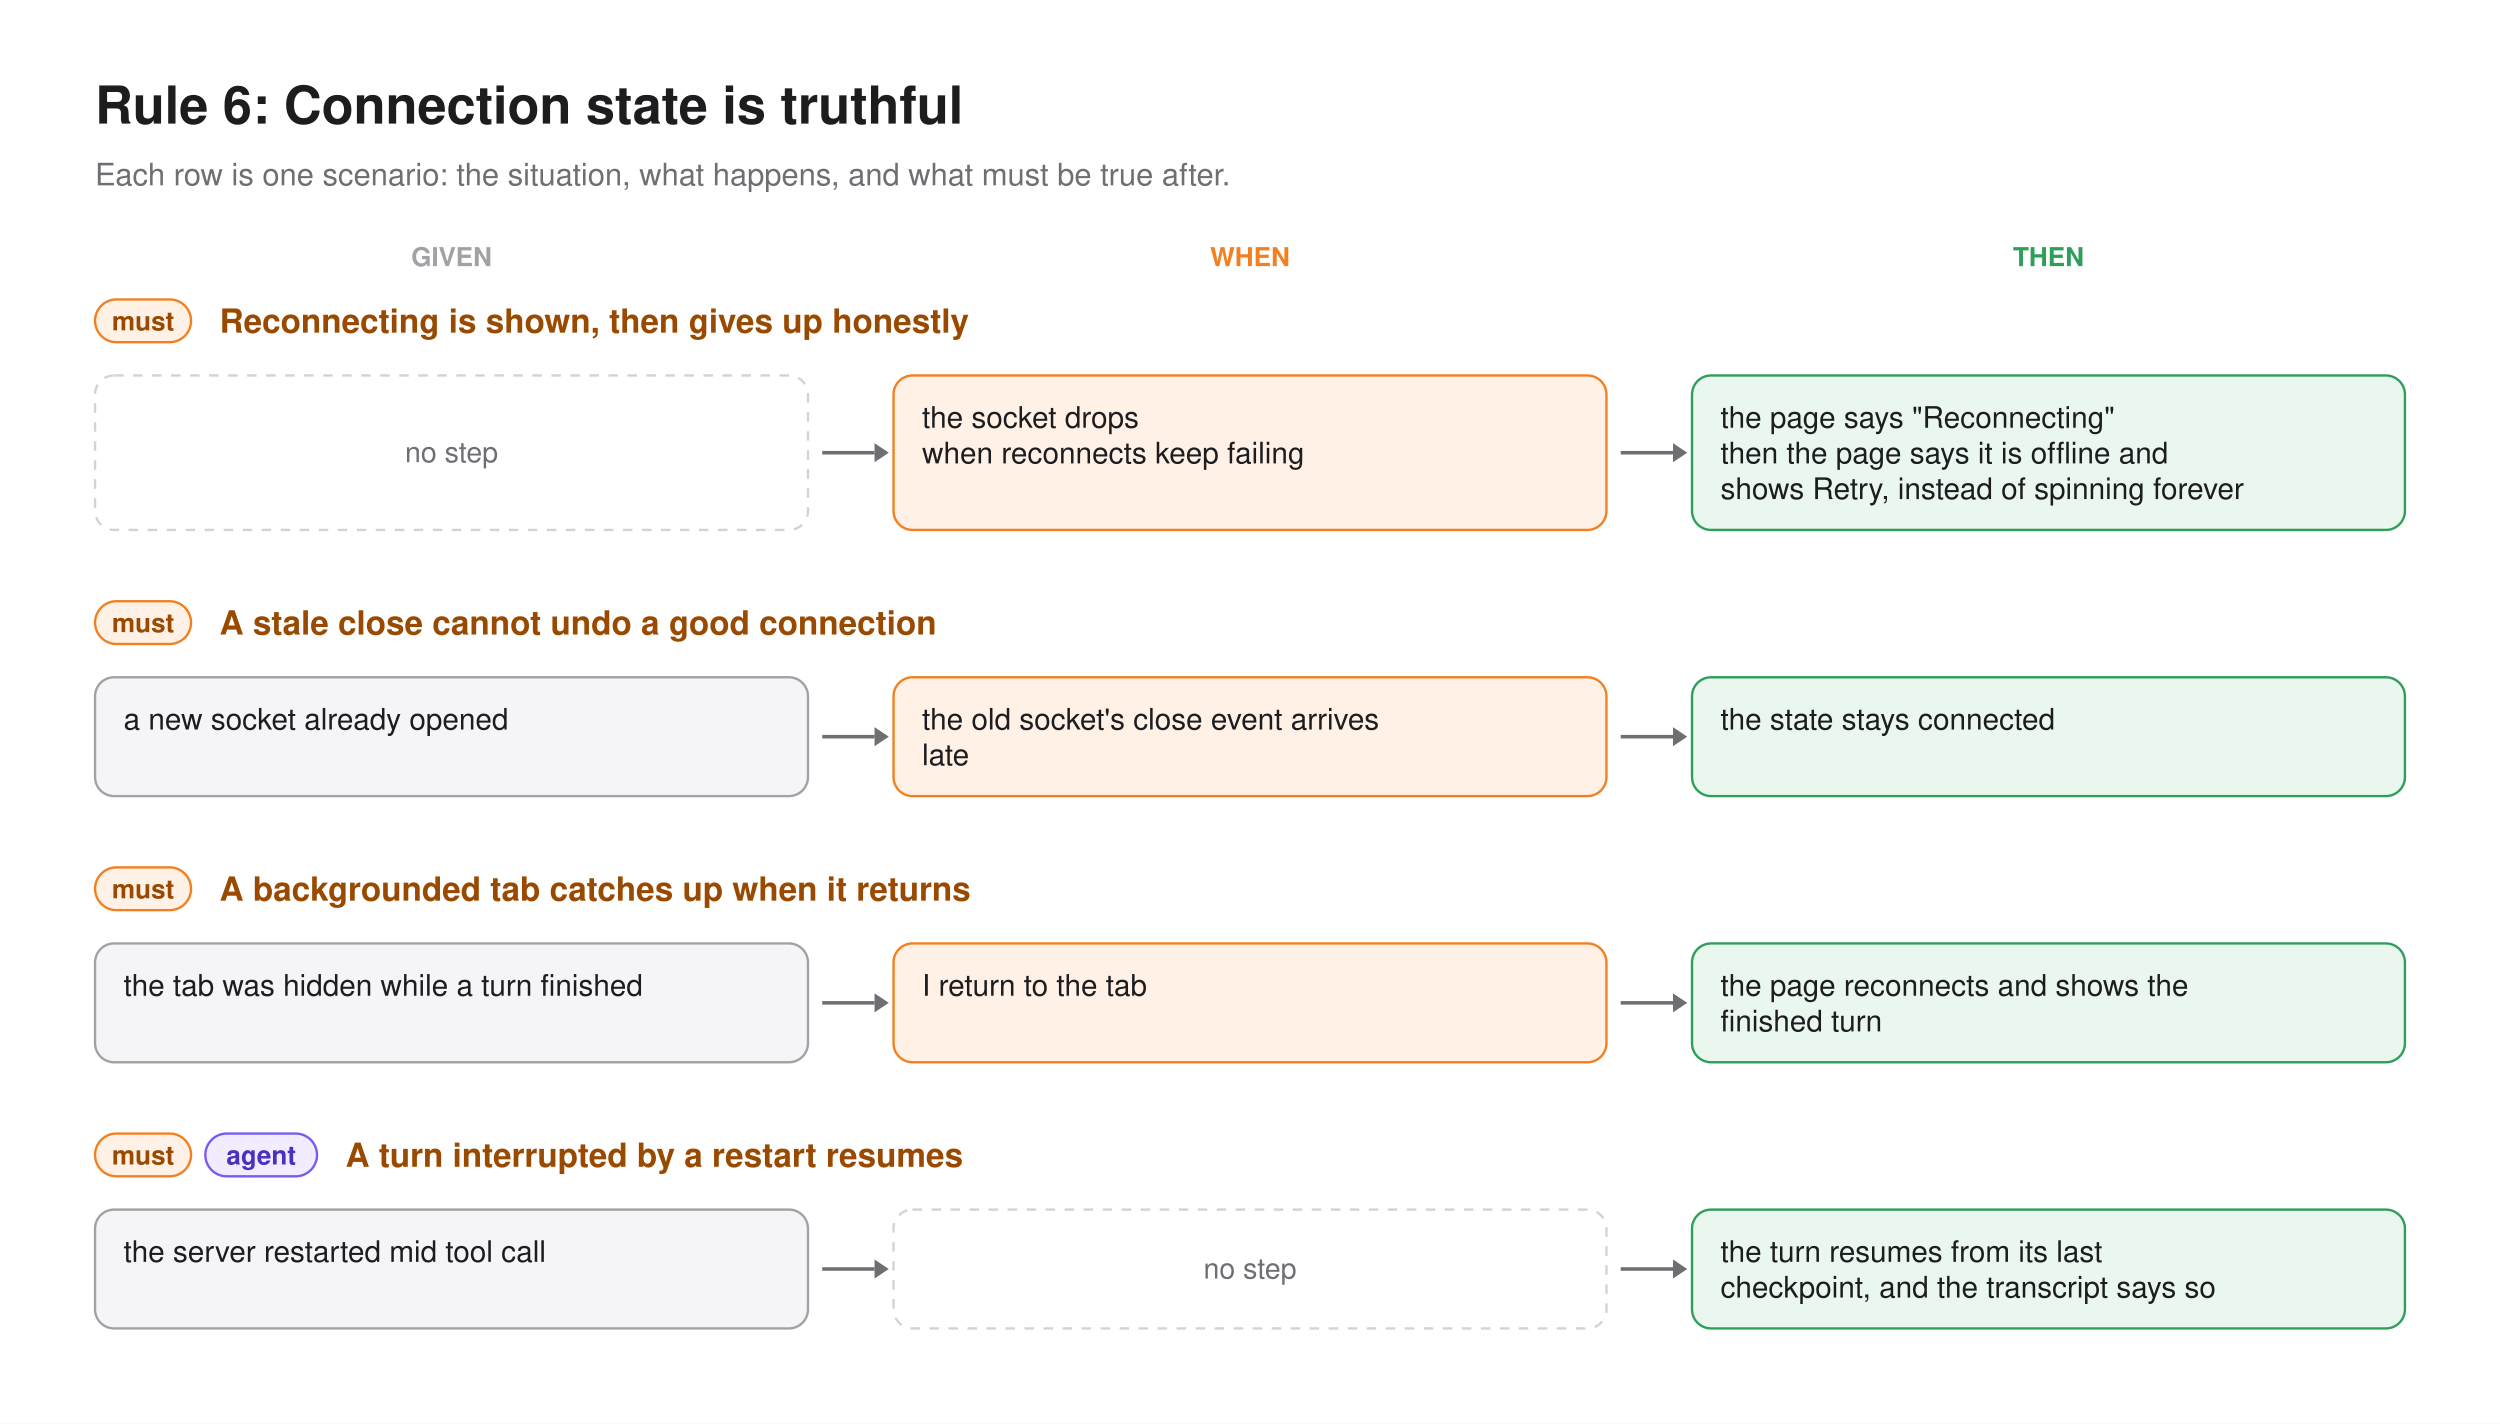
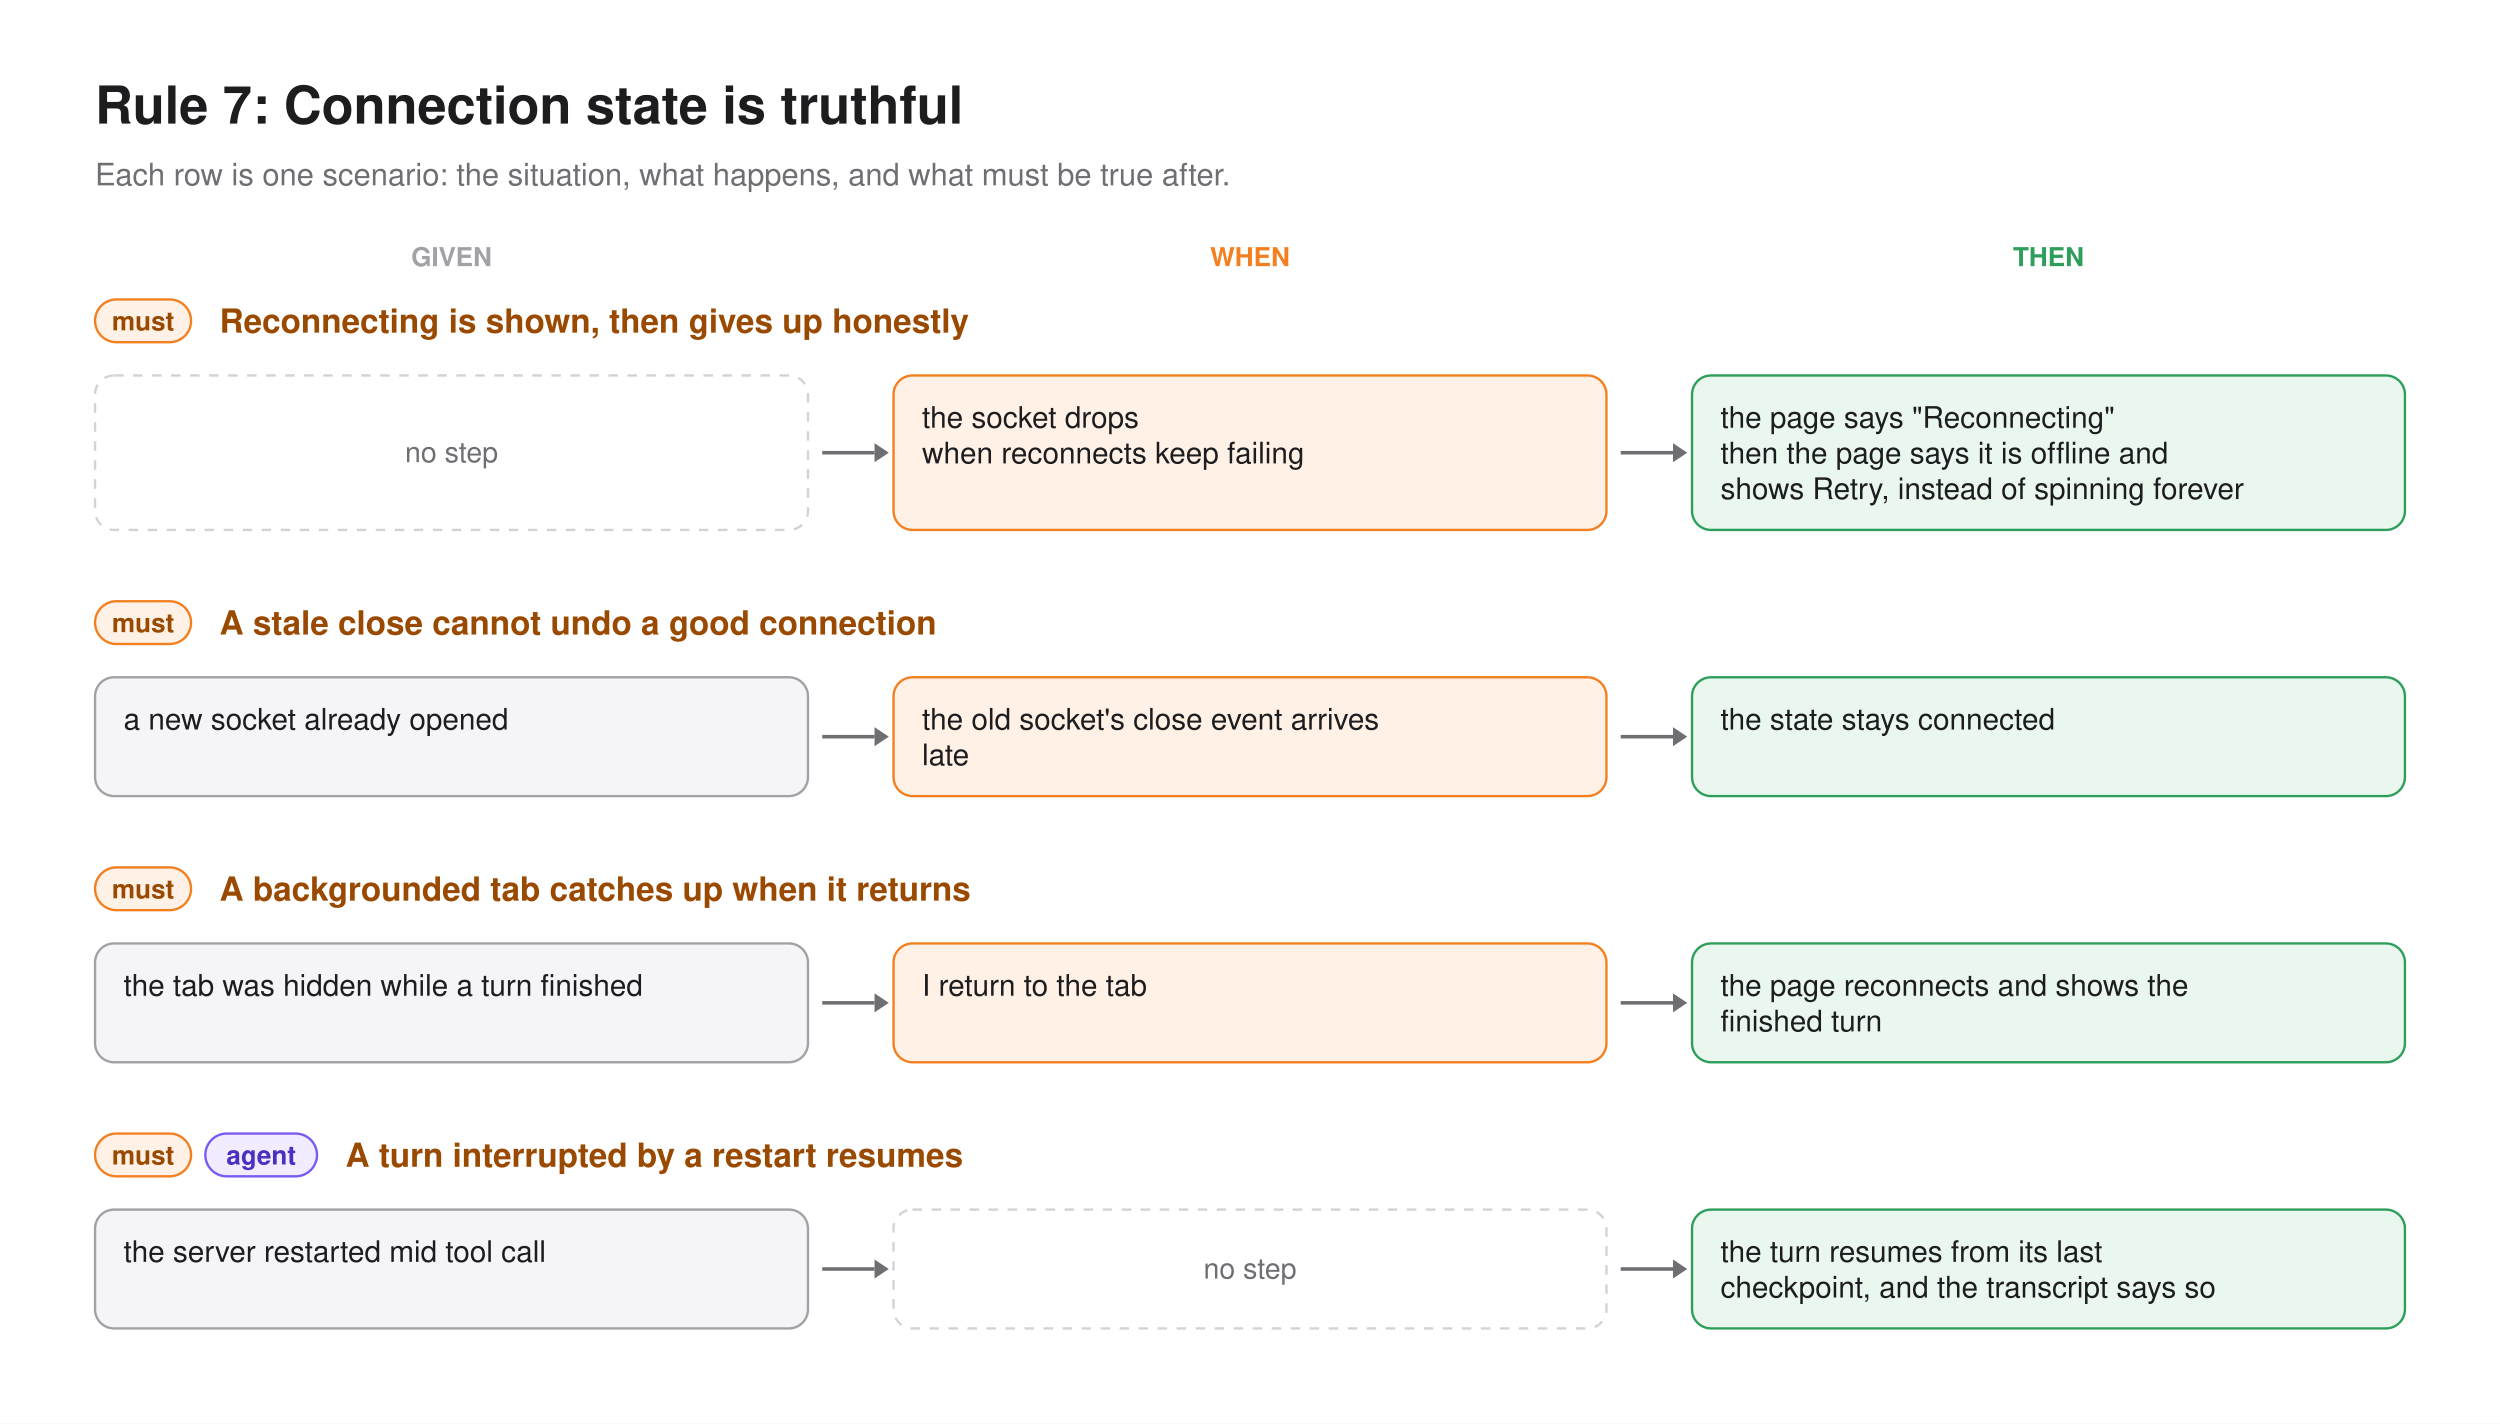
- <svg xmlns="http://www.w3.org/2000/svg" width="1052" height="599" viewBox="0 0 1052 599" role="img" aria-label="Basic rule 6: Connection state is truthful">
+ <svg xmlns="http://www.w3.org/2000/svg" width="1052" height="599" viewBox="0 0 1052 599" role="img" aria-label="Basic rule 7: Connection state is truthful">
  <rect width="1052" height="599" fill="#ffffff" />
  <g font-family="ui-sans-serif, -apple-system, 'Segoe UI', Helvetica, Arial, sans-serif">
-     <text x="40" y="52" font-size="22" font-weight="700" fill="#1d1d1f" text-anchor="start">Rule 6: Connection state is truthful</text>
+     <text x="40" y="52" font-size="22" font-weight="700" fill="#1d1d1f" text-anchor="start">Rule 7: Connection state is truthful</text>
    <text x="40" y="78" font-size="13" font-weight="400" fill="#6e6e73" text-anchor="start">Each row is one scenario: the situation, what happens, and what must be true after.</text>
    <text x="190" y="112" font-size="11" font-weight="700" fill="#a1a1a6" text-anchor="middle">GIVEN</text>
    <text x="526" y="112" font-size="11" font-weight="700" fill="#f38020" text-anchor="middle">WHEN</text>
    <text x="862" y="112" font-size="11" font-weight="700" fill="#2e9e5b" text-anchor="middle">THEN</text>
    <rect x="40" y="126" width="40.4" height="18" rx="9" fill="#fff1e6" stroke="#f38020" />
    <text x="60.2" y="139" font-size="11" font-weight="600" fill="#9a4a00" text-anchor="middle">must</text>
    <text x="92.4" y="140" font-size="14" font-weight="600" fill="#9a4a00" text-anchor="start">Reconnecting is shown, then gives up honestly</text>
    <rect x="40" y="158" width="300" height="65" rx="8" fill="none" stroke="#d2d2d7" stroke-dasharray="4 4" />
    <text x="190" y="194.5" font-size="12" font-weight="400" fill="#6e6e73" text-anchor="middle">no step</text>
    <path d="M346 190.5 H368" stroke="#6e6e73" stroke-width="1.5" />
    <path d="M368 186.5 L374 190.5 L368 194.5 Z" fill="#6e6e73" />
    <rect x="376" y="158" width="300" height="65" rx="8" fill="#fff1e6" stroke="#f38020" />
    <text x="388" y="180" font-size="12.5" font-weight="400" fill="#1d1d1f" text-anchor="start">the socket drops</text>
    <text x="388" y="195" font-size="12.5" font-weight="400" fill="#1d1d1f" text-anchor="start">when reconnects keep failing</text>
    <path d="M682 190.5 H704" stroke="#6e6e73" stroke-width="1.5" />
    <path d="M704 186.5 L710 190.5 L704 194.5 Z" fill="#6e6e73" />
    <rect x="712" y="158" width="300" height="65" rx="8" fill="#e9f7ef" stroke="#2e9e5b" />
    <text x="724" y="180" font-size="12.5" font-weight="400" fill="#1d1d1f" text-anchor="start">the page says "Reconnecting"</text>
    <text x="724" y="195" font-size="12.5" font-weight="400" fill="#1d1d1f" text-anchor="start">then the page says it is offline and</text>
    <text x="724" y="210" font-size="12.5" font-weight="400" fill="#1d1d1f" text-anchor="start">shows Retry, instead of spinning forever</text>
    <rect x="40" y="253" width="40.4" height="18" rx="9" fill="#fff1e6" stroke="#f38020" />
    <text x="60.2" y="266" font-size="11" font-weight="600" fill="#9a4a00" text-anchor="middle">must</text>
    <text x="92.4" y="267" font-size="14" font-weight="600" fill="#9a4a00" text-anchor="start">A stale close cannot undo a good connection</text>
    <rect x="40" y="285" width="300" height="50" rx="8" fill="#f5f5f7" stroke="#a1a1a6" />
    <text x="52" y="307" font-size="12.5" font-weight="400" fill="#1d1d1f" text-anchor="start">a new socket already opened</text>
    <path d="M346 310 H368" stroke="#6e6e73" stroke-width="1.5" />
    <path d="M368 306 L374 310 L368 314 Z" fill="#6e6e73" />
    <rect x="376" y="285" width="300" height="50" rx="8" fill="#fff1e6" stroke="#f38020" />
    <text x="388" y="307" font-size="12.5" font-weight="400" fill="#1d1d1f" text-anchor="start">the old socket's close event arrives</text>
    <text x="388" y="322" font-size="12.5" font-weight="400" fill="#1d1d1f" text-anchor="start">late</text>
    <path d="M682 310 H704" stroke="#6e6e73" stroke-width="1.5" />
    <path d="M704 306 L710 310 L704 314 Z" fill="#6e6e73" />
    <rect x="712" y="285" width="300" height="50" rx="8" fill="#e9f7ef" stroke="#2e9e5b" />
    <text x="724" y="307" font-size="12.5" font-weight="400" fill="#1d1d1f" text-anchor="start">the state stays connected</text>
    <rect x="40" y="365" width="40.4" height="18" rx="9" fill="#fff1e6" stroke="#f38020" />
    <text x="60.2" y="378" font-size="11" font-weight="600" fill="#9a4a00" text-anchor="middle">must</text>
    <text x="92.4" y="379" font-size="14" font-weight="600" fill="#9a4a00" text-anchor="start">A backgrounded tab catches up when it returns</text>
    <rect x="40" y="397" width="300" height="50" rx="8" fill="#f5f5f7" stroke="#a1a1a6" />
    <text x="52" y="419" font-size="12.5" font-weight="400" fill="#1d1d1f" text-anchor="start">the tab was hidden while a turn finished</text>
    <path d="M346 422 H368" stroke="#6e6e73" stroke-width="1.5" />
    <path d="M368 418 L374 422 L368 426 Z" fill="#6e6e73" />
    <rect x="376" y="397" width="300" height="50" rx="8" fill="#fff1e6" stroke="#f38020" />
    <text x="388" y="419" font-size="12.5" font-weight="400" fill="#1d1d1f" text-anchor="start">I return to the tab</text>
    <path d="M682 422 H704" stroke="#6e6e73" stroke-width="1.5" />
    <path d="M704 418 L710 422 L704 426 Z" fill="#6e6e73" />
    <rect x="712" y="397" width="300" height="50" rx="8" fill="#e9f7ef" stroke="#2e9e5b" />
    <text x="724" y="419" font-size="12.5" font-weight="400" fill="#1d1d1f" text-anchor="start">the page reconnects and shows the</text>
    <text x="724" y="434" font-size="12.5" font-weight="400" fill="#1d1d1f" text-anchor="start">finished turn</text>
    <rect x="40" y="477" width="40.4" height="18" rx="9" fill="#fff1e6" stroke="#f38020" />
    <text x="60.2" y="490" font-size="11" font-weight="600" fill="#9a4a00" text-anchor="middle">must</text>
    <rect x="86.4" y="477" width="47" height="18" rx="9" fill="#f1ecff" stroke="#7a5af5" />
    <text x="109.9" y="490" font-size="11" font-weight="600" fill="#4b2fc0" text-anchor="middle">agent</text>
    <text x="145.4" y="491" font-size="14" font-weight="600" fill="#9a4a00" text-anchor="start">A turn interrupted by a restart resumes</text>
    <rect x="40" y="509" width="300" height="50" rx="8" fill="#f5f5f7" stroke="#a1a1a6" />
    <text x="52" y="531" font-size="12.5" font-weight="400" fill="#1d1d1f" text-anchor="start">the server restarted mid tool call</text>
    <path d="M346 534 H368" stroke="#6e6e73" stroke-width="1.5" />
    <path d="M368 530 L374 534 L368 538 Z" fill="#6e6e73" />
    <rect x="376" y="509" width="300" height="50" rx="8" fill="none" stroke="#d2d2d7" stroke-dasharray="4 4" />
    <text x="526" y="538" font-size="12" font-weight="400" fill="#6e6e73" text-anchor="middle">no step</text>
    <path d="M682 534 H704" stroke="#6e6e73" stroke-width="1.5" />
    <path d="M704 530 L710 534 L704 538 Z" fill="#6e6e73" />
    <rect x="712" y="509" width="300" height="50" rx="8" fill="#e9f7ef" stroke="#2e9e5b" />
    <text x="724" y="531" font-size="12.5" font-weight="400" fill="#1d1d1f" text-anchor="start">the turn resumes from its last</text>
    <text x="724" y="546" font-size="12.5" font-weight="400" fill="#1d1d1f" text-anchor="start">checkpoint, and the transcript says so</text>
  </g>
</svg>
